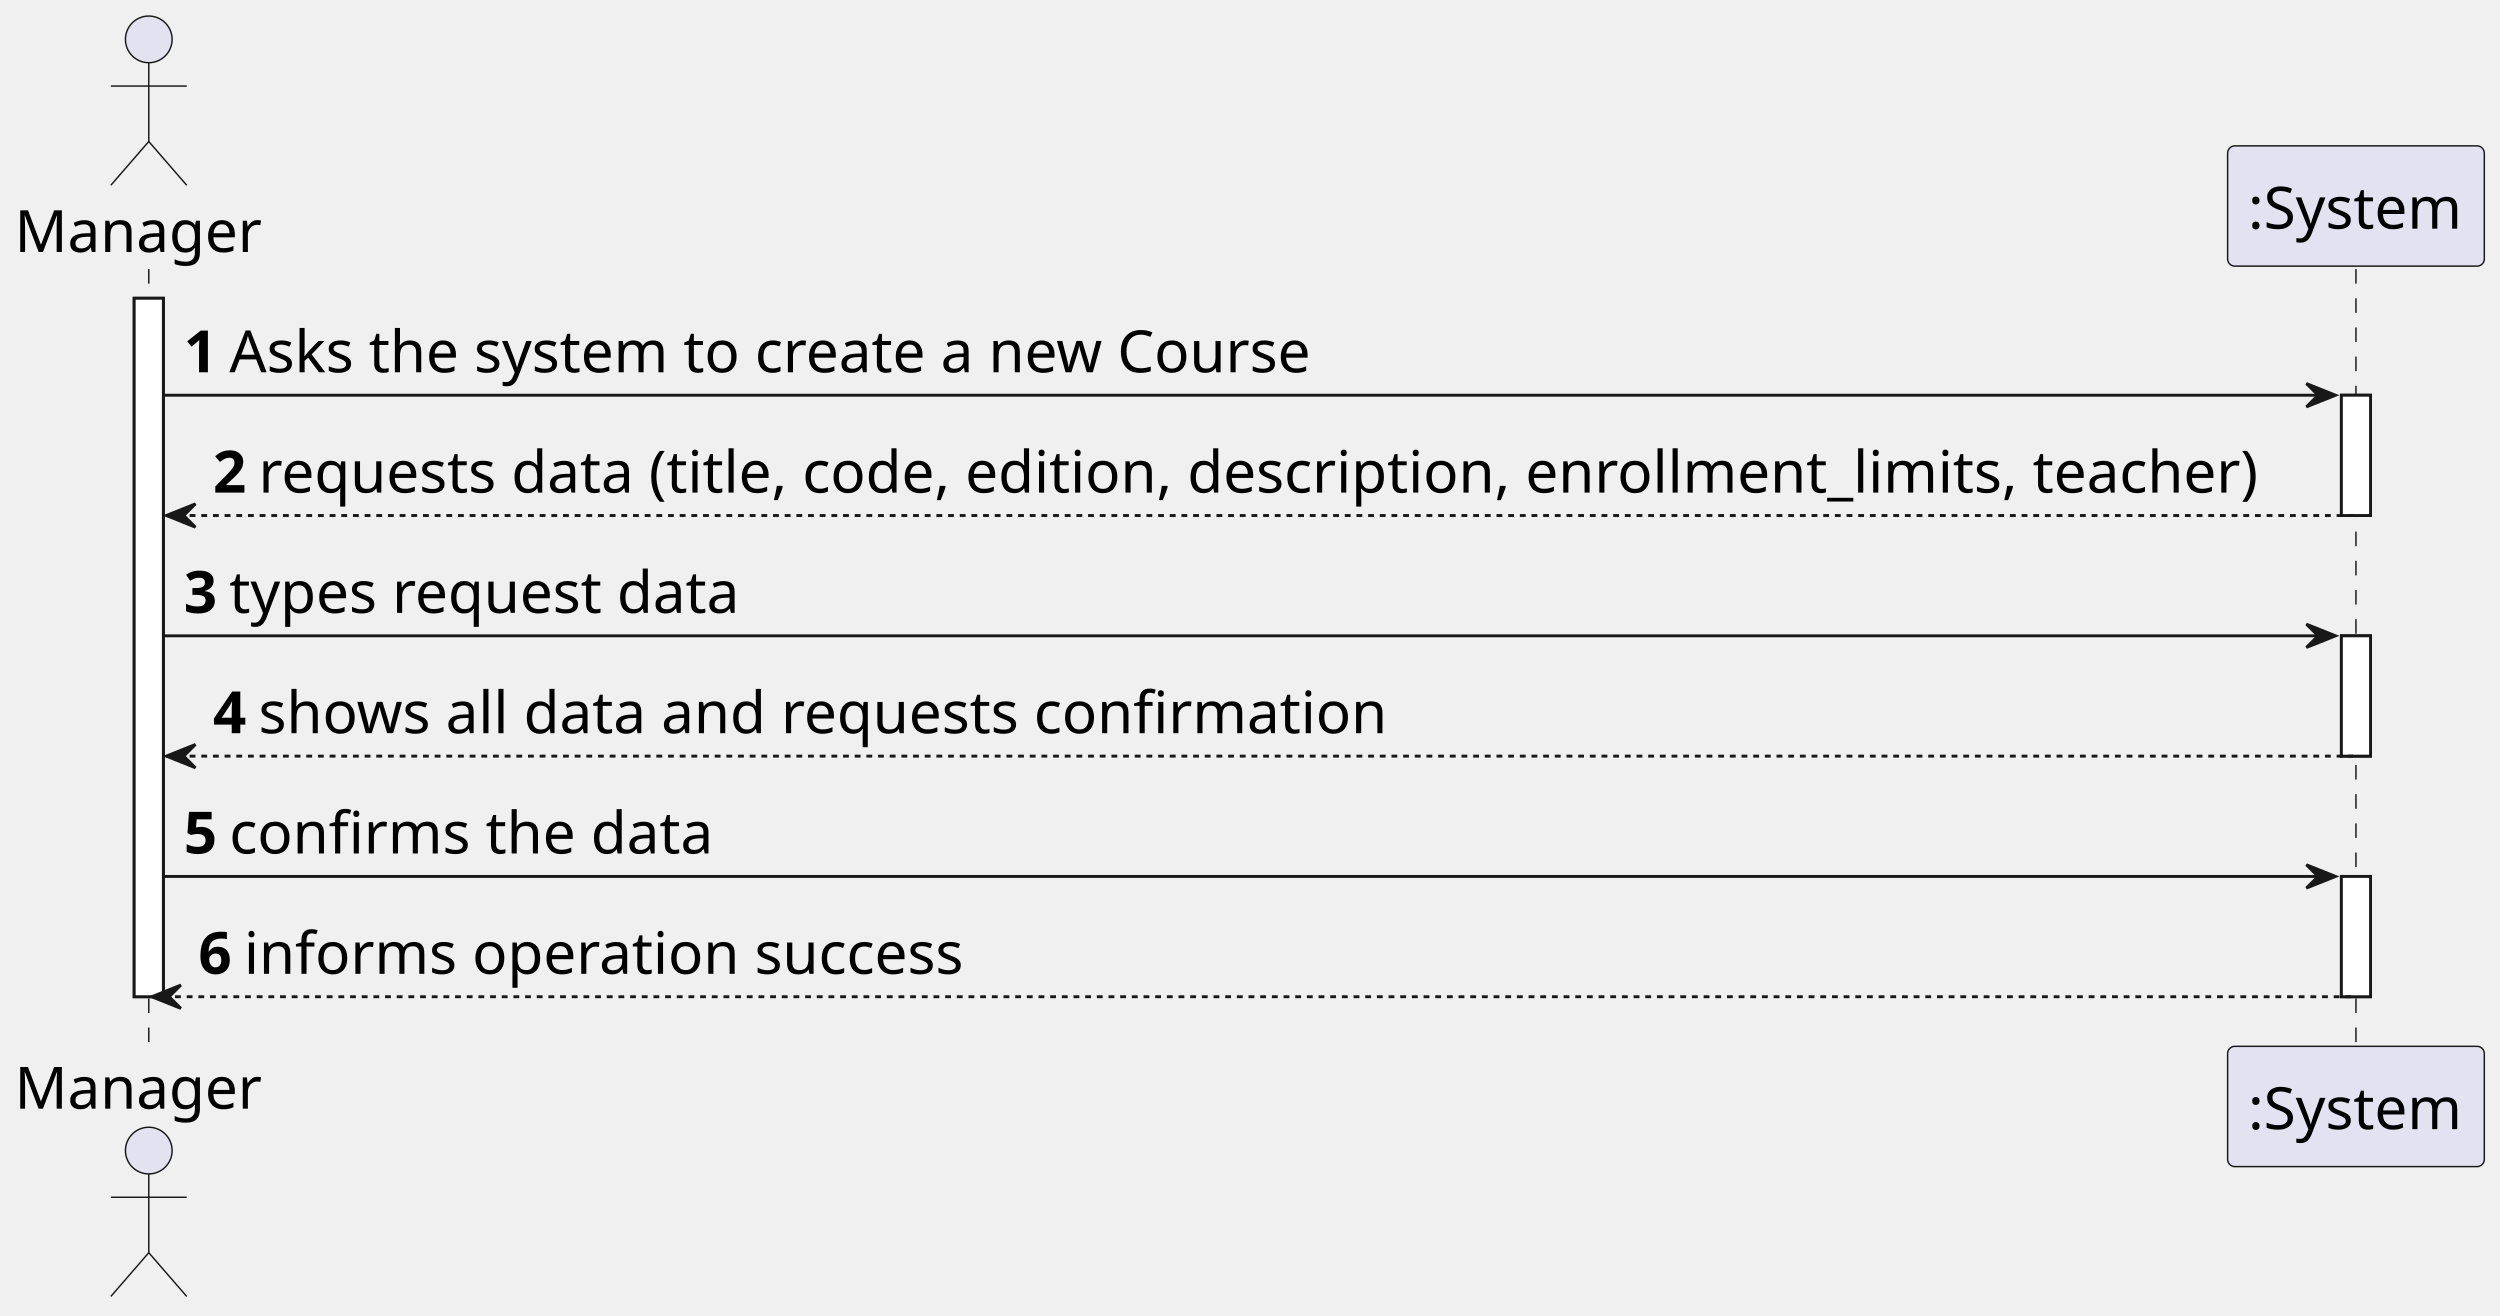
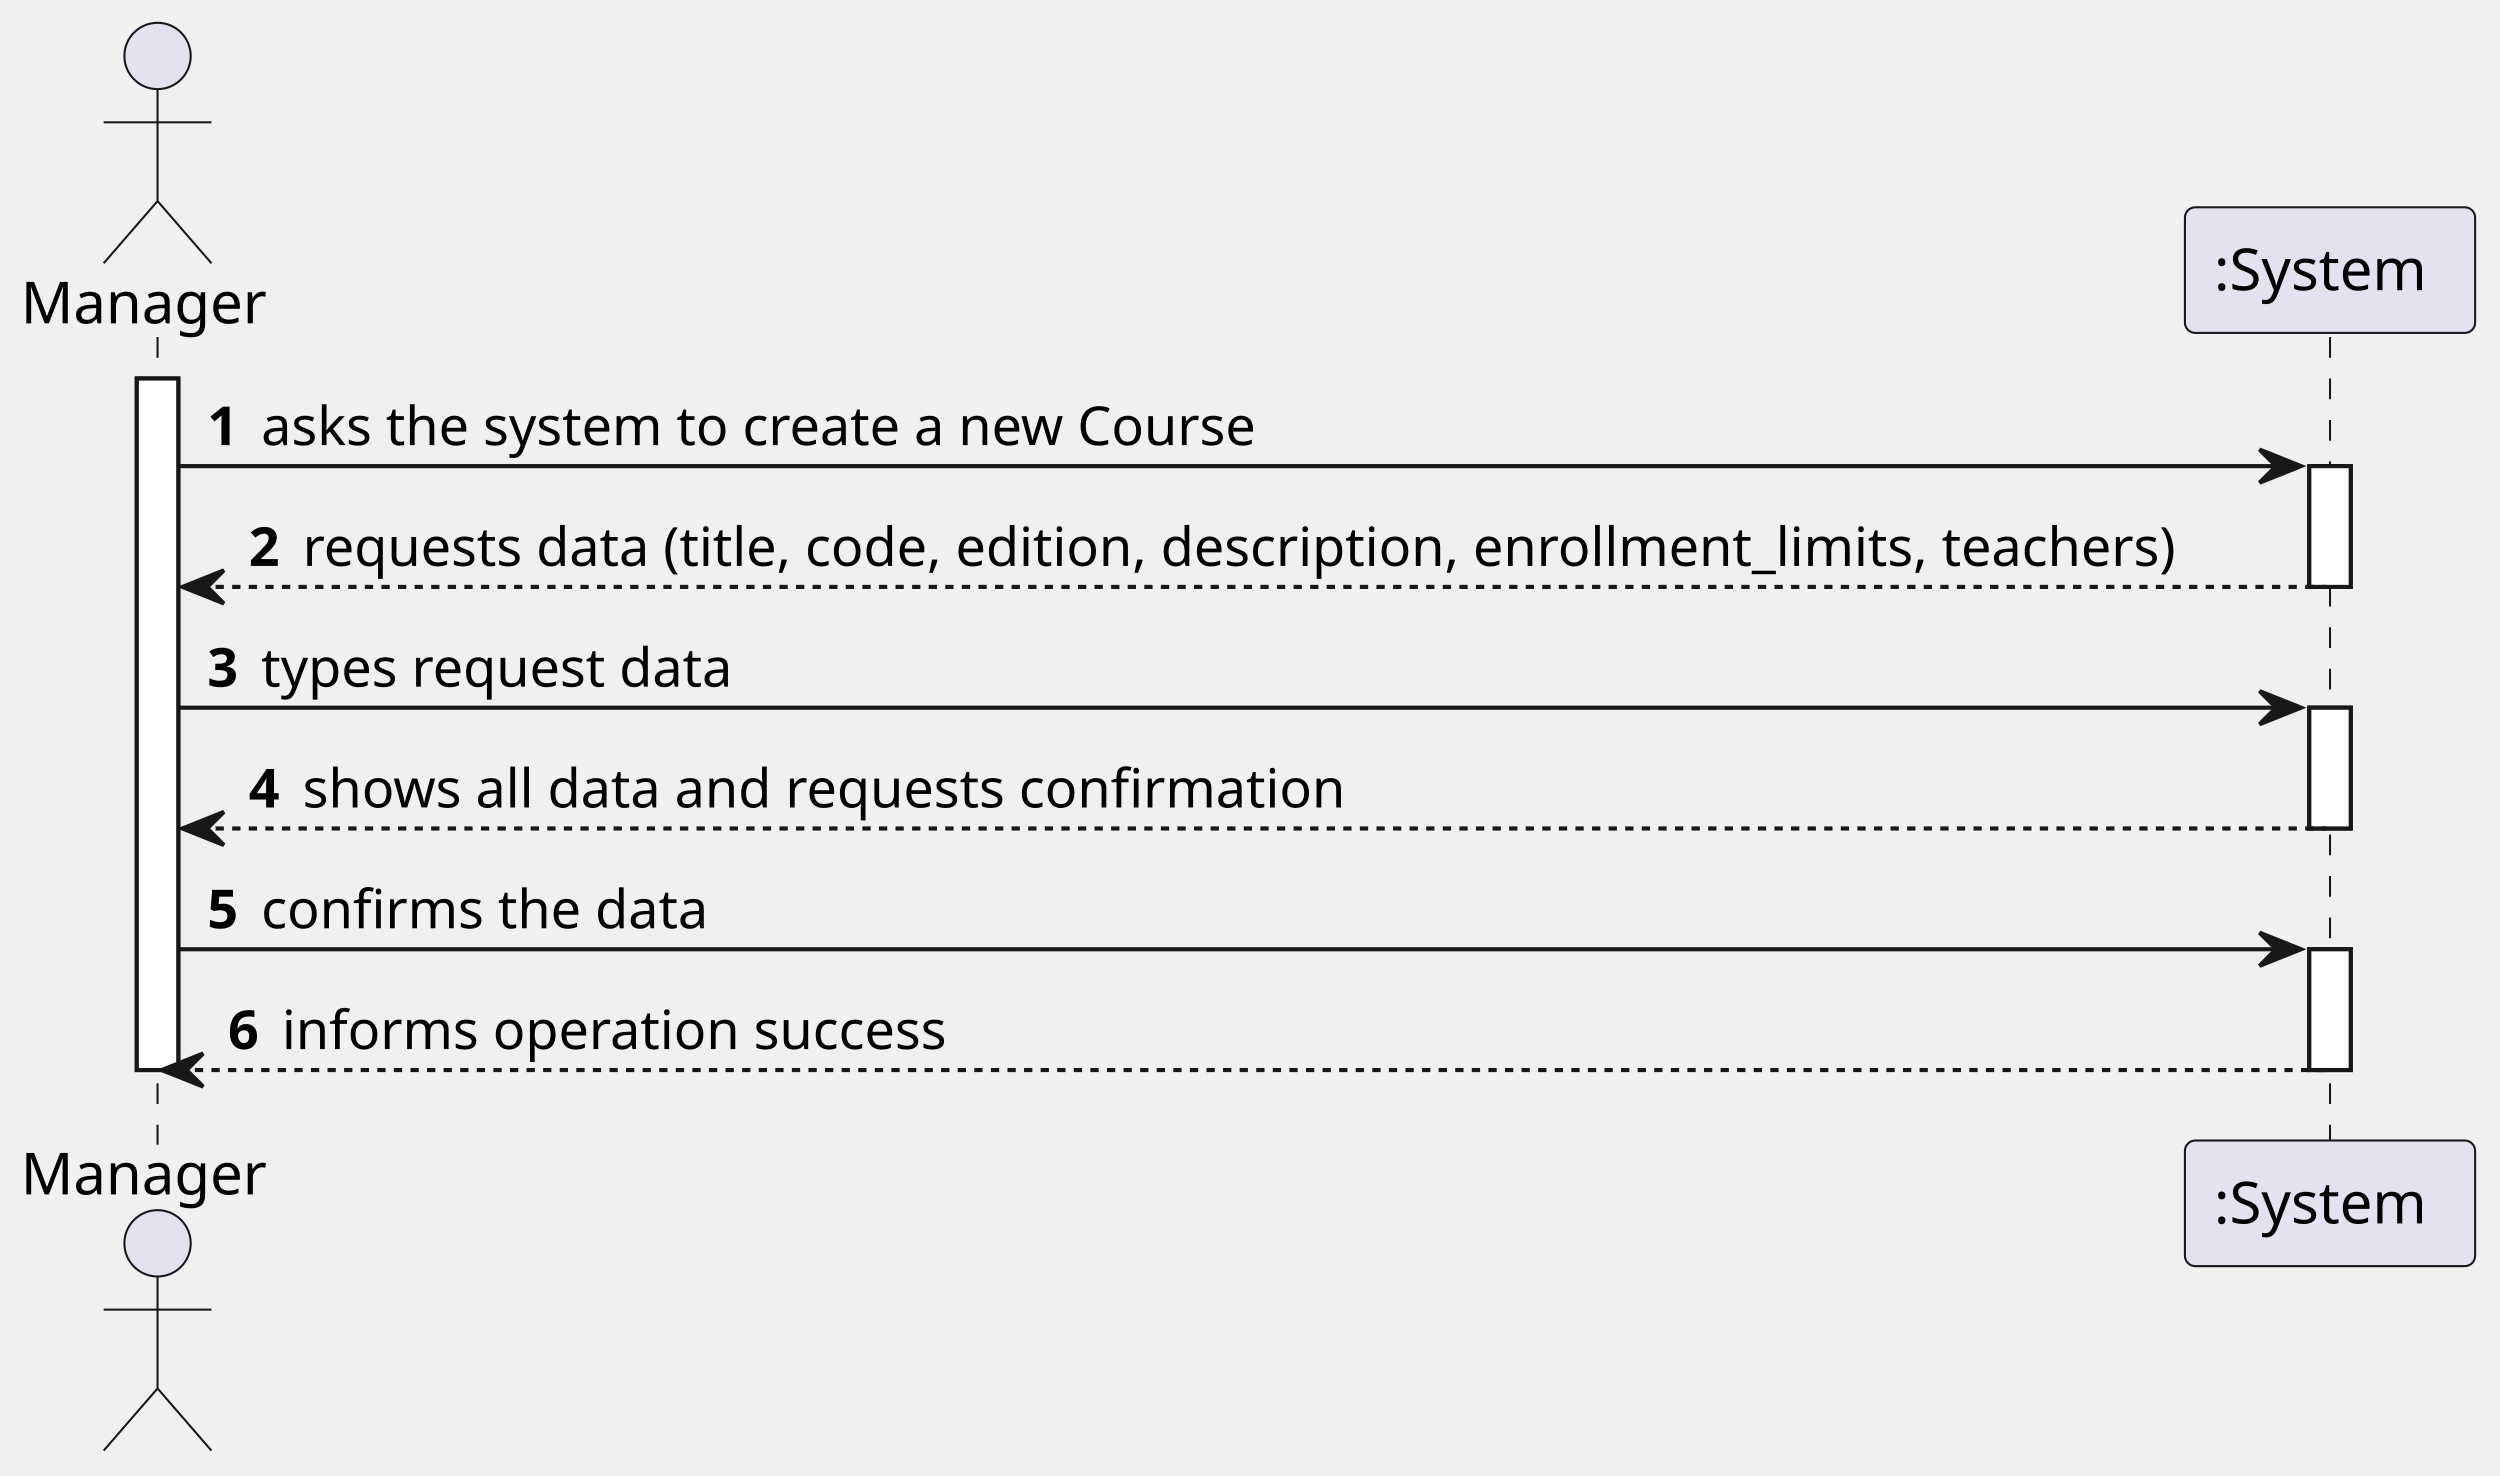
- <svg xmlns="http://www.w3.org/2000/svg" contentStyleType="text/css" height="451px" preserveAspectRatio="none" style="width:857px;height:451px;background:#FFFFFF;" version="1.1" viewBox="0 0 857 451" width="857px" zoomAndPan="magnify">
+ <svg xmlns="http://www.w3.org/2000/svg" contentStyleType="text/css" height="356px" preserveAspectRatio="none" style="width:603px;height:356px;background:#FFFFFF;" version="1.1" viewBox="0 0 603 356" width="603px" zoomAndPan="magnify">
  <defs />
  <g>
-     <rect fill="#FFFFFF" height="239.44" style="stroke:#181818;stroke-width:1.0;" width="10" x="46" y="102.24" />
-     <rect fill="#FFFFFF" height="41.24" style="stroke:#181818;stroke-width:1.0;" width="10" x="802.625" y="135.48" />
-     <rect fill="#FFFFFF" height="41.24" style="stroke:#181818;stroke-width:1.0;" width="10" x="802.625" y="217.96" />
-     <rect fill="#FFFFFF" height="41.24" style="stroke:#181818;stroke-width:1.0;" width="10" x="802.625" y="300.44" />
-     <line style="stroke:#181818;stroke-width:0.5;stroke-dasharray:5.0,5.0;" x1="51" x2="51" y1="92.24" y2="359.68" />
-     <line style="stroke:#181818;stroke-width:0.5;stroke-dasharray:5.0,5.0;" x1="807.625" x2="807.625" y1="92.24" y2="359.68" />
-     <text fill="#000000" font-family="sans-serif" font-size="20" lengthAdjust="spacing" textLength="86" x="5" y="86.38">Manager</text>
-     <ellipse cx="51" cy="13.5" fill="#E2E2F0" rx="8" ry="8" style="stroke:#181818;stroke-width:0.5;" />
-     <path d="M51,21.5 L51,48.5 M38,29.5 L64,29.5 M51,48.5 L38,63.5 M51,48.5 L64,63.5 " fill="none" style="stroke:#181818;stroke-width:0.5;" />
-     <text fill="#000000" font-family="sans-serif" font-size="20" lengthAdjust="spacing" textLength="86" x="5" y="380.06">Manager</text>
-     <ellipse cx="51" cy="394.42" fill="#E2E2F0" rx="8" ry="8" style="stroke:#181818;stroke-width:0.5;" />
-     <path d="M51,402.42 L51,429.42 M38,410.42 L64,410.42 M51,429.42 L38,444.42 M51,429.42 L64,444.42 " fill="none" style="stroke:#181818;stroke-width:0.5;" />
-     <rect fill="#E2E2F0" height="41.24" rx="2.5" ry="2.5" style="stroke:#181818;stroke-width:0.5;" width="88" x="763.625" y="50" />
-     <text fill="#000000" font-family="sans-serif" font-size="20" lengthAdjust="spacing" textLength="74" x="770.625" y="78.38">:System</text>
-     <rect fill="#E2E2F0" height="41.24" rx="2.5" ry="2.5" style="stroke:#181818;stroke-width:0.5;" width="88" x="763.625" y="358.68" />
-     <text fill="#000000" font-family="sans-serif" font-size="20" lengthAdjust="spacing" textLength="74" x="770.625" y="387.06">:System</text>
-     <rect fill="#FFFFFF" height="239.44" style="stroke:#181818;stroke-width:1.0;" width="10" x="46" y="102.24" />
-     <rect fill="#FFFFFF" height="41.24" style="stroke:#181818;stroke-width:1.0;" width="10" x="802.625" y="135.48" />
-     <rect fill="#FFFFFF" height="41.24" style="stroke:#181818;stroke-width:1.0;" width="10" x="802.625" y="217.96" />
-     <rect fill="#FFFFFF" height="41.24" style="stroke:#181818;stroke-width:1.0;" width="10" x="802.625" y="300.44" />
-     <polygon fill="#181818" points="790.625,131.48,800.625,135.48,790.625,139.48,794.625,135.48" style="stroke:#181818;stroke-width:1.0;" />
-     <line style="stroke:#181818;stroke-width:1.0;" x1="56" x2="796.625" y1="135.48" y2="135.48" />
-     <text fill="#000000" font-family="sans-serif" font-size="20" font-weight="bold" lengthAdjust="spacing" textLength="11.625" x="63" y="127.62">1</text>
-     <text fill="#000000" font-family="sans-serif" font-size="20" lengthAdjust="spacing" textLength="376" x="78.625" y="127.62">Asks the system to create a new Course</text>
-     <polygon fill="#181818" points="67,172.72,57,176.72,67,180.72,63,176.72" style="stroke:#181818;stroke-width:1.0;" />
-     <line style="stroke:#181818;stroke-width:1.0;stroke-dasharray:2.0,2.0;" x1="61" x2="806.625" y1="176.72" y2="176.72" />
-     <text fill="#000000" font-family="sans-serif" font-size="20" font-weight="bold" lengthAdjust="spacing" textLength="11.625" x="73" y="168.86">2</text>
-     <text fill="#000000" font-family="sans-serif" font-size="20" lengthAdjust="spacing" textLength="707" x="88.625" y="168.86">requests data (title, code, edition, description, enrollment_limits, teacher)</text>
-     <polygon fill="#181818" points="790.625,213.96,800.625,217.96,790.625,221.96,794.625,217.96" style="stroke:#181818;stroke-width:1.0;" />
-     <line style="stroke:#181818;stroke-width:1.0;" x1="56" x2="796.625" y1="217.96" y2="217.96" />
-     <text fill="#000000" font-family="sans-serif" font-size="20" font-weight="bold" lengthAdjust="spacing" textLength="11.625" x="63" y="210.1">3</text>
-     <text fill="#000000" font-family="sans-serif" font-size="20" lengthAdjust="spacing" textLength="180" x="78.625" y="210.1">types request data</text>
-     <polygon fill="#181818" points="67,255.2,57,259.2,67,263.2,63,259.2" style="stroke:#181818;stroke-width:1.0;" />
-     <line style="stroke:#181818;stroke-width:1.0;stroke-dasharray:2.0,2.0;" x1="61" x2="806.625" y1="259.2" y2="259.2" />
-     <text fill="#000000" font-family="sans-serif" font-size="20" font-weight="bold" lengthAdjust="spacing" textLength="11.625" x="73" y="251.34">4</text>
-     <text fill="#000000" font-family="sans-serif" font-size="20" lengthAdjust="spacing" textLength="400" x="88.625" y="251.34">shows all data and requests confirmation</text>
-     <polygon fill="#181818" points="790.625,296.44,800.625,300.44,790.625,304.44,794.625,300.44" style="stroke:#181818;stroke-width:1.0;" />
-     <line style="stroke:#181818;stroke-width:1.0;" x1="56" x2="796.625" y1="300.44" y2="300.44" />
-     <text fill="#000000" font-family="sans-serif" font-size="20" font-weight="bold" lengthAdjust="spacing" textLength="11.625" x="63" y="292.58">5</text>
-     <text fill="#000000" font-family="sans-serif" font-size="20" lengthAdjust="spacing" textLength="171" x="78.625" y="292.58">confirms the data</text>
-     <polygon fill="#181818" points="62,337.68,52,341.68,62,345.68,58,341.68" style="stroke:#181818;stroke-width:1.0;" />
-     <line style="stroke:#181818;stroke-width:1.0;stroke-dasharray:2.0,2.0;" x1="56" x2="806.625" y1="341.68" y2="341.68" />
-     <text fill="#000000" font-family="sans-serif" font-size="20" font-weight="bold" lengthAdjust="spacing" textLength="11.625" x="68" y="333.82">6</text>
-     <text fill="#000000" font-family="sans-serif" font-size="20" lengthAdjust="spacing" textLength="254" x="83.625" y="333.82">informs operation success</text>
+     <rect fill="#FFFFFF" height="166.797" style="stroke:#181818;stroke-width:1.0;" width="10" x="33" y="91.297" />
+     <rect fill="#FFFFFF" height="29.133" style="stroke:#181818;stroke-width:1.0;" width="10" x="557" y="112.43" />
+     <rect fill="#FFFFFF" height="29.133" style="stroke:#181818;stroke-width:1.0;" width="10" x="557" y="170.695" />
+     <rect fill="#FFFFFF" height="29.133" style="stroke:#181818;stroke-width:1.0;" width="10" x="557" y="228.961" />
+     <line style="stroke:#181818;stroke-width:0.5;stroke-dasharray:5.0,5.0;" x1="38" x2="38" y1="81.297" y2="276.094" />
+     <line style="stroke:#181818;stroke-width:0.5;stroke-dasharray:5.0,5.0;" x1="562" x2="562" y1="81.297" y2="276.094" />
+     <text fill="#000000" font-family="sans-serif" font-size="14" lengthAdjust="spacing" textLength="60" x="5" y="77.995">Manager</text>
+     <ellipse cx="38" cy="13.5" fill="#E2E2F0" rx="8" ry="8" style="stroke:#181818;stroke-width:0.5;" />
+     <path d="M38,21.5 L38,48.5 M25,29.5 L51,29.5 M38,48.5 L25,63.5 M38,48.5 L51,63.5 " fill="none" style="stroke:#181818;stroke-width:0.5;" />
+     <text fill="#000000" font-family="sans-serif" font-size="14" lengthAdjust="spacing" textLength="60" x="5" y="288.089">Manager</text>
+     <ellipse cx="38" cy="299.891" fill="#E2E2F0" rx="8" ry="8" style="stroke:#181818;stroke-width:0.5;" />
+     <path d="M38,307.891 L38,334.891 M25,315.891 L51,315.891 M38,334.891 L25,349.891 M38,334.891 L51,349.891 " fill="none" style="stroke:#181818;stroke-width:0.5;" />
+     <rect fill="#E2E2F0" height="30.297" rx="2.5" ry="2.5" style="stroke:#181818;stroke-width:0.5;" width="70" x="527" y="50" />
+     <text fill="#000000" font-family="sans-serif" font-size="14" lengthAdjust="spacing" textLength="56" x="534" y="69.995">:System</text>
+     <rect fill="#E2E2F0" height="30.297" rx="2.5" ry="2.5" style="stroke:#181818;stroke-width:0.5;" width="70" x="527" y="275.094" />
+     <text fill="#000000" font-family="sans-serif" font-size="14" lengthAdjust="spacing" textLength="56" x="534" y="295.089">:System</text>
+     <rect fill="#FFFFFF" height="166.797" style="stroke:#181818;stroke-width:1.0;" width="10" x="33" y="91.297" />
+     <rect fill="#FFFFFF" height="29.133" style="stroke:#181818;stroke-width:1.0;" width="10" x="557" y="112.43" />
+     <rect fill="#FFFFFF" height="29.133" style="stroke:#181818;stroke-width:1.0;" width="10" x="557" y="170.695" />
+     <rect fill="#FFFFFF" height="29.133" style="stroke:#181818;stroke-width:1.0;" width="10" x="557" y="228.961" />
+     <polygon fill="#181818" points="545,108.43,555,112.43,545,116.43,549,112.43" style="stroke:#181818;stroke-width:1.0;" />
+     <line style="stroke:#181818;stroke-width:1.0;" x1="43" x2="551" y1="112.43" y2="112.43" />
+     <text fill="#000000" font-family="sans-serif" font-size="13" font-weight="bold" lengthAdjust="spacing" textLength="9" x="50" y="107.364">1</text>
+     <text fill="#000000" font-family="sans-serif" font-size="13" lengthAdjust="spacing" textLength="257" x="63" y="107.364">asks the system to create a new Course</text>
+     <polygon fill="#181818" points="54,137.562,44,141.562,54,145.562,50,141.562" style="stroke:#181818;stroke-width:1.0;" />
+     <line style="stroke:#181818;stroke-width:1.0;stroke-dasharray:2.0,2.0;" x1="48" x2="561" y1="141.562" y2="141.562" />
+     <text fill="#000000" font-family="sans-serif" font-size="13" font-weight="bold" lengthAdjust="spacing" textLength="9" x="60" y="136.497">2</text>
+     <text fill="#000000" font-family="sans-serif" font-size="13" lengthAdjust="spacing" textLength="477" x="73" y="136.497">requests data (title, code, edition, description, enrollment_limits, teachers)</text>
+     <polygon fill="#181818" points="545,166.695,555,170.695,545,174.695,549,170.695" style="stroke:#181818;stroke-width:1.0;" />
+     <line style="stroke:#181818;stroke-width:1.0;" x1="43" x2="551" y1="170.695" y2="170.695" />
+     <text fill="#000000" font-family="sans-serif" font-size="13" font-weight="bold" lengthAdjust="spacing" textLength="9" x="50" y="165.629">3</text>
+     <text fill="#000000" font-family="sans-serif" font-size="13" lengthAdjust="spacing" textLength="121" x="63" y="165.629">types request data</text>
+     <polygon fill="#181818" points="54,195.828,44,199.828,54,203.828,50,199.828" style="stroke:#181818;stroke-width:1.0;" />
+     <line style="stroke:#181818;stroke-width:1.0;stroke-dasharray:2.0,2.0;" x1="48" x2="561" y1="199.828" y2="199.828" />
+     <text fill="#000000" font-family="sans-serif" font-size="13" font-weight="bold" lengthAdjust="spacing" textLength="9" x="60" y="194.762">4</text>
+     <text fill="#000000" font-family="sans-serif" font-size="13" lengthAdjust="spacing" textLength="262" x="73" y="194.762">shows all data and requests confirmation</text>
+     <polygon fill="#181818" points="545,224.961,555,228.961,545,232.961,549,228.961" style="stroke:#181818;stroke-width:1.0;" />
+     <line style="stroke:#181818;stroke-width:1.0;" x1="43" x2="551" y1="228.961" y2="228.961" />
+     <text fill="#000000" font-family="sans-serif" font-size="13" font-weight="bold" lengthAdjust="spacing" textLength="9" x="50" y="223.895">5</text>
+     <text fill="#000000" font-family="sans-serif" font-size="13" lengthAdjust="spacing" textLength="113" x="63" y="223.895">confirms the data</text>
+     <polygon fill="#181818" points="49,254.094,39,258.094,49,262.094,45,258.094" style="stroke:#181818;stroke-width:1.0;" />
+     <line style="stroke:#181818;stroke-width:1.0;stroke-dasharray:2.0,2.0;" x1="43" x2="561" y1="258.094" y2="258.094" />
+     <text fill="#000000" font-family="sans-serif" font-size="13" font-weight="bold" lengthAdjust="spacing" textLength="9" x="55" y="253.028">6</text>
+     <text fill="#000000" font-family="sans-serif" font-size="13" lengthAdjust="spacing" textLength="168" x="68" y="253.028">informs operation success</text>
  </g>
</svg>
